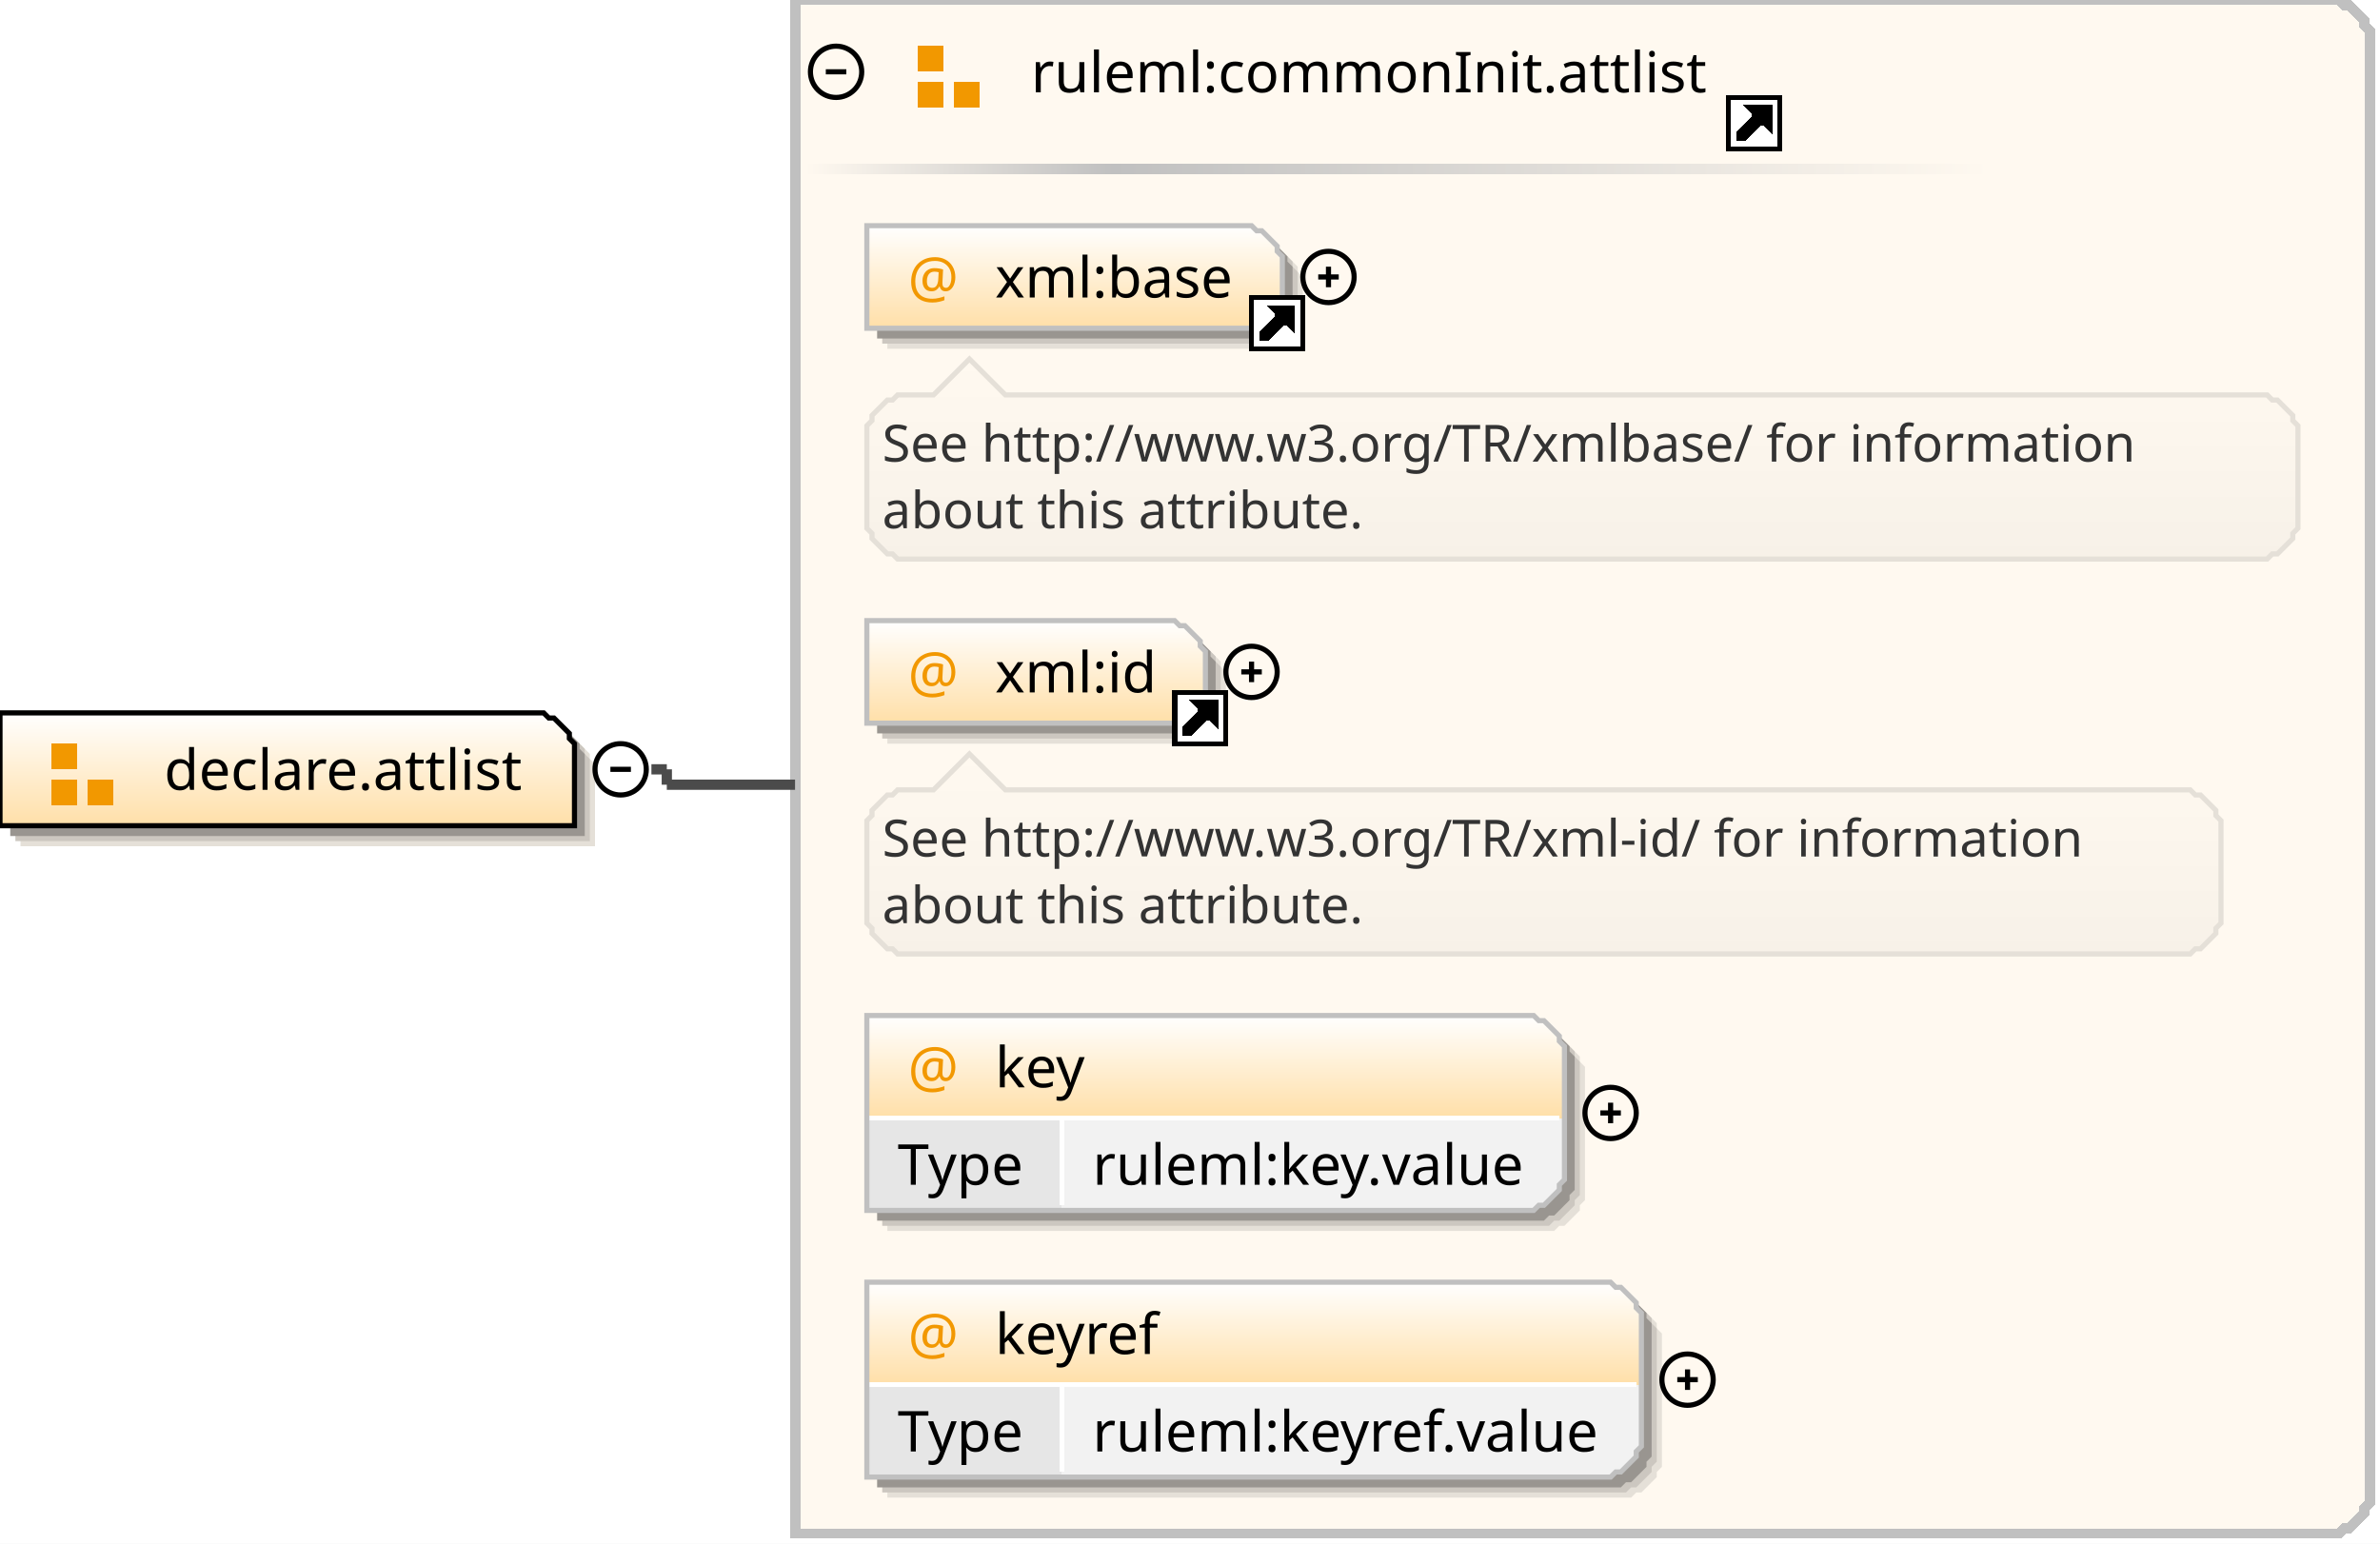
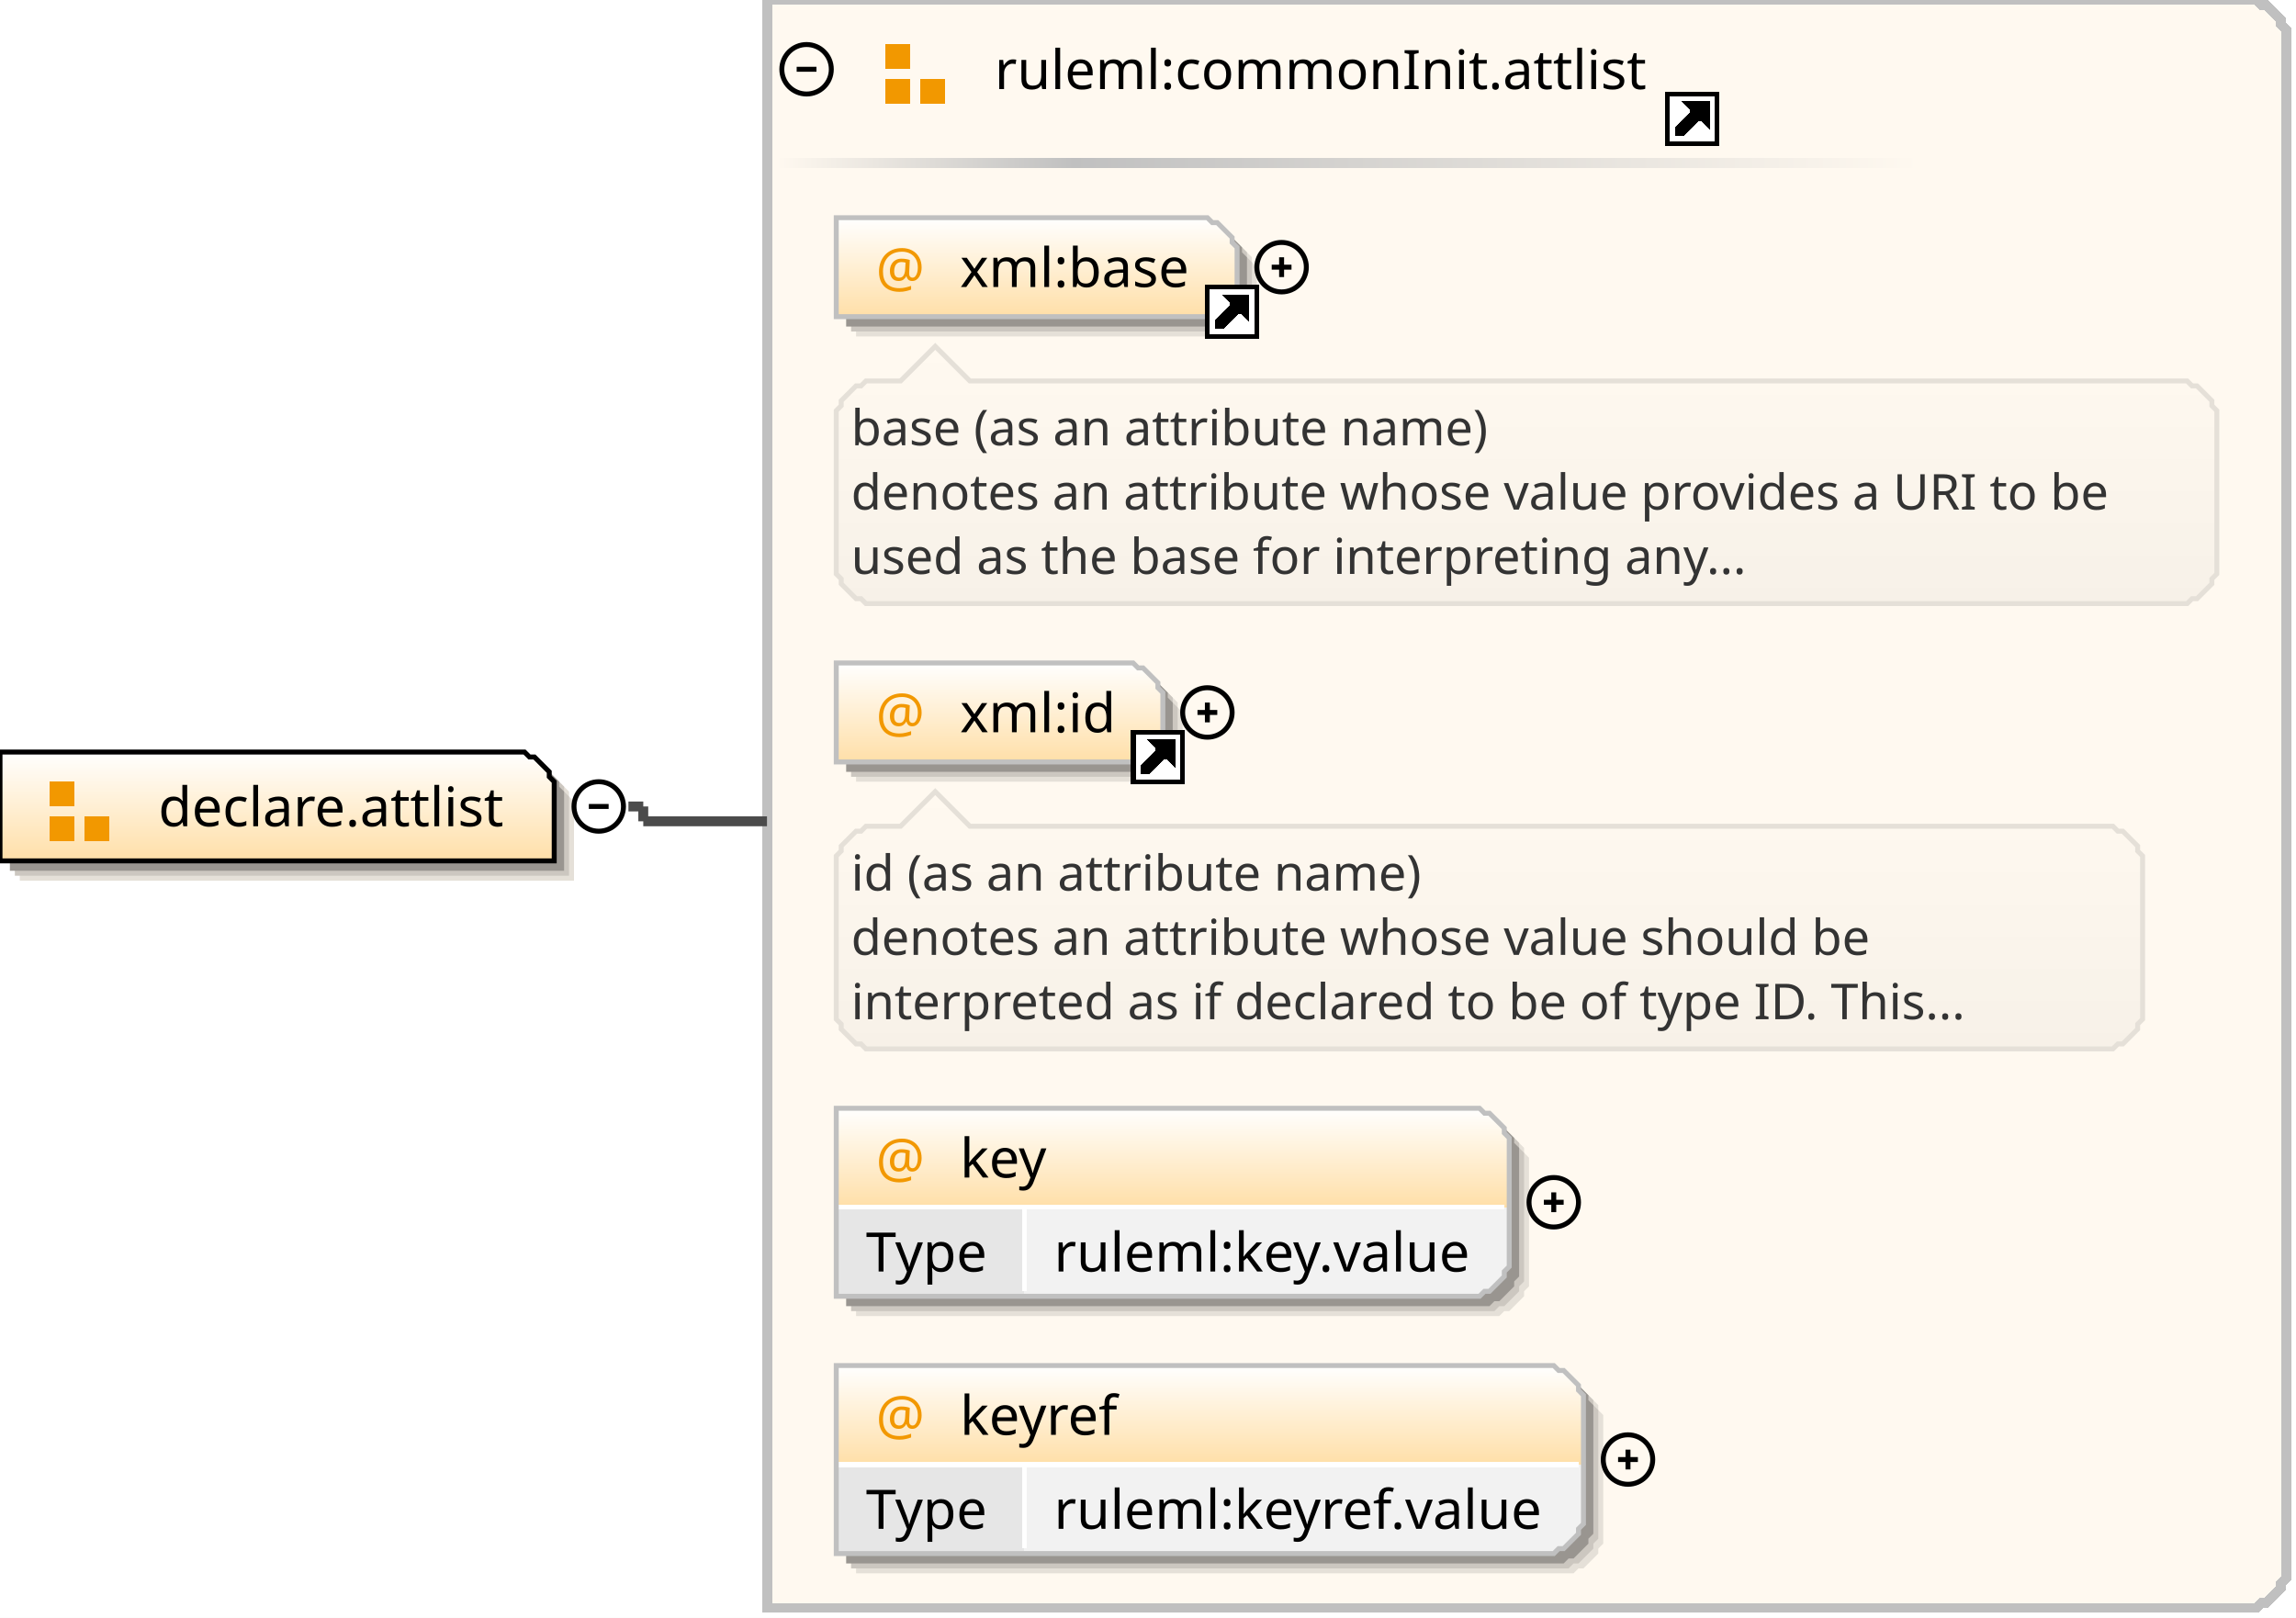
- <svg xmlns="http://www.w3.org/2000/svg" color-interpolation="auto" color-rendering="auto" fill="black" fill-opacity="1" font-family="'Dialog'" font-size="12" font-style="normal" font-weight="normal" height="301" image-rendering="auto" shape-rendering="auto" stroke="black" stroke-dasharray="none" stroke-dashoffset="0" stroke-linecap="square" stroke-linejoin="miter" stroke-miterlimit="10" stroke-opacity="1" stroke-width="1" text-rendering="auto" width="464">
+ <svg xmlns="http://www.w3.org/2000/svg" color-interpolation="auto" color-rendering="auto" fill="black" fill-opacity="1" font-family="'Dialog'" font-size="12" font-style="normal" font-weight="normal" height="327" image-rendering="auto" shape-rendering="auto" stroke="black" stroke-dasharray="none" stroke-dashoffset="0" stroke-linecap="square" stroke-linejoin="miter" stroke-miterlimit="10" stroke-opacity="1" stroke-width="1" text-rendering="auto" width="464">
  <defs id="genericDefs" />
  <g>
    <defs id="defs1">
-       <linearGradient gradientUnits="userSpaceOnUse" id="linearGradient1" spreadMethod="pad" x1="0" x2="0" y1="139" y2="161">
+       <linearGradient gradientUnits="userSpaceOnUse" id="linearGradient1" spreadMethod="pad" x1="0" x2="0" y1="152" y2="174">
        <stop offset="0%" stop-color="white" stop-opacity="1" />
        <stop offset="100%" stop-color="rgb(255,223,168)" stop-opacity="1" />
      </linearGradient>
      <linearGradient gradientUnits="userSpaceOnUse" id="linearGradient2" spreadMethod="pad" x1="217" x2="388" y1="32" y2="32">
        <stop offset="0%" stop-color="silver" stop-opacity="1" />
        <stop offset="100%" stop-color="rgb(255,249,240)" stop-opacity="1" />
      </linearGradient>
      <linearGradient gradientUnits="userSpaceOnUse" id="linearGradient3" spreadMethod="pad" x1="157" x2="217" y1="32" y2="32">
        <stop offset="0%" stop-color="rgb(255,249,240)" stop-opacity="1" />
        <stop offset="100%" stop-color="silver" stop-opacity="1" />
      </linearGradient>
      <linearGradient gradientUnits="userSpaceOnUse" id="linearGradient4" spreadMethod="pad" x1="169" x2="169" y1="44" y2="64">
        <stop offset="0%" stop-color="white" stop-opacity="1" />
        <stop offset="100%" stop-color="rgb(255,223,168)" stop-opacity="1" />
      </linearGradient>
-       <linearGradient gradientUnits="userSpaceOnUse" id="linearGradient5" spreadMethod="pad" x1="169" x2="169" y1="70" y2="109">
+       <linearGradient gradientUnits="userSpaceOnUse" id="linearGradient5" spreadMethod="pad" x1="169" x2="169" y1="70" y2="122">
        <stop offset="0%" stop-color="rgb(255,249,240)" stop-opacity="1" />
        <stop offset="100%" stop-color="rgb(247,241,232)" stop-opacity="1" />
      </linearGradient>
-       <linearGradient gradientUnits="userSpaceOnUse" id="linearGradient6" spreadMethod="pad" x1="169" x2="169" y1="121" y2="141">
+       <linearGradient gradientUnits="userSpaceOnUse" id="linearGradient6" spreadMethod="pad" x1="169" x2="169" y1="134" y2="154">
        <stop offset="0%" stop-color="white" stop-opacity="1" />
        <stop offset="100%" stop-color="rgb(255,223,168)" stop-opacity="1" />
      </linearGradient>
-       <linearGradient gradientUnits="userSpaceOnUse" id="linearGradient7" spreadMethod="pad" x1="169" x2="169" y1="147" y2="186">
+       <linearGradient gradientUnits="userSpaceOnUse" id="linearGradient7" spreadMethod="pad" x1="169" x2="169" y1="160" y2="212">
        <stop offset="0%" stop-color="rgb(255,249,240)" stop-opacity="1" />
        <stop offset="100%" stop-color="rgb(247,241,232)" stop-opacity="1" />
      </linearGradient>
-       <linearGradient gradientUnits="userSpaceOnUse" id="linearGradient8" spreadMethod="pad" x1="169" x2="169" y1="198" y2="218">
+       <linearGradient gradientUnits="userSpaceOnUse" id="linearGradient8" spreadMethod="pad" x1="169" x2="169" y1="224" y2="244">
        <stop offset="0%" stop-color="white" stop-opacity="1" />
        <stop offset="100%" stop-color="rgb(255,223,168)" stop-opacity="1" />
      </linearGradient>
-       <linearGradient gradientUnits="userSpaceOnUse" id="linearGradient9" spreadMethod="pad" x1="169" x2="169" y1="250" y2="270">
+       <linearGradient gradientUnits="userSpaceOnUse" id="linearGradient9" spreadMethod="pad" x1="169" x2="169" y1="276" y2="296">
        <stop offset="0%" stop-color="white" stop-opacity="1" />
        <stop offset="100%" stop-color="rgb(255,223,168)" stop-opacity="1" />
      </linearGradient>
      <clipPath clipPathUnits="userSpaceOnUse" id="clipPath1">
-         <path d="M0 0 L464 0 L464 301 L0 301 L0 0 Z" />
+         <path d="M0 0 L464 0 L464 327 L0 327 L0 0 Z" />
      </clipPath>
    </defs>
    <g fill="white" stroke="white" text-rendering="geometricPrecision">
-       <rect clip-path="url(#clipPath1)" height="301" stroke="none" width="464" x="0" y="0" />
+       <rect clip-path="url(#clipPath1)" height="327" stroke="none" width="464" x="0" y="0" />
    </g>
    <g fill="rgb(229,224,216)" font-family="sans-serif" font-size="11" stroke="rgb(229,224,216)" text-rendering="geometricPrecision">
-       <polygon clip-path="url(#clipPath1)" points=" 4 143 110 143 111 144 112 144 113 145 114 146 115 147 115 148 116 149 116 165 4 165" stroke="none" />
-       <polygon clip-path="url(#clipPath1)" fill="rgb(204,199,192)" points=" 3 142 109 142 110 143 111 143 112 144 113 145 114 146 114 147 115 148 115 164 3 164" stroke="none" />
-       <polygon clip-path="url(#clipPath1)" fill="rgb(153,149,144)" points=" 2 141 108 141 109 142 110 142 111 143 112 144 113 145 113 146 114 147 114 163 2 163" stroke="none" />
-       <polygon clip-path="url(#clipPath1)" fill="url(#linearGradient1)" points=" 0 139 106 139 107 140 108 140 109 141 110 142 111 143 111 144 112 145 112 161 0 161" shape-rendering="crispEdges" stroke="none" />
-       <polygon clip-path="url(#clipPath1)" fill="none" points=" 0 139 106 139 107 140 108 140 109 141 110 142 111 143 111 144 112 145 112 161 0 161" stroke="black" stroke-linecap="butt" />
+       <polygon clip-path="url(#clipPath1)" points=" 4 156 110 156 111 157 112 157 113 158 114 159 115 160 115 161 116 162 116 178 4 178" stroke="none" />
+       <polygon clip-path="url(#clipPath1)" fill="rgb(204,199,192)" points=" 3 155 109 155 110 156 111 156 112 157 113 158 114 159 114 160 115 161 115 177 3 177" stroke="none" />
+       <polygon clip-path="url(#clipPath1)" fill="rgb(153,149,144)" points=" 2 154 108 154 109 155 110 155 111 156 112 157 113 158 113 159 114 160 114 176 2 176" stroke="none" />
+       <polygon clip-path="url(#clipPath1)" fill="url(#linearGradient1)" points=" 0 152 106 152 107 153 108 153 109 154 110 155 111 156 111 157 112 158 112 174 0 174" shape-rendering="crispEdges" stroke="none" />
+       <polygon clip-path="url(#clipPath1)" fill="none" points=" 0 152 106 152 107 153 108 153 109 154 110 155 111 156 111 157 112 158 112 174 0 174" stroke="black" stroke-linecap="butt" />
    </g>
    <g fill="rgb(242,152,0)" font-family="sans-serif" font-size="11" shape-rendering="crispEdges" stroke="rgb(242,152,0)" stroke-linecap="butt" text-rendering="geometricPrecision">
-       <rect clip-path="url(#clipPath1)" height="5" stroke="none" width="5" x="10" y="145" />
-       <rect clip-path="url(#clipPath1)" height="5" stroke="none" width="5" x="10" y="152" />
-       <rect clip-path="url(#clipPath1)" height="5" stroke="none" width="5" x="17" y="152" />
-       <text clip-path="url(#clipPath1)" fill="black" stroke="none" x="32" xml:space="preserve" y="154">declare.attlist</text>
-       <circle clip-path="url(#clipPath1)" cx="121" cy="150" fill="none" r="5" shape-rendering="auto" stroke="black" />
-       <line clip-path="url(#clipPath1)" fill="none" shape-rendering="auto" stroke="black" x1="119" x2="123" y1="150" y2="150" />
-       <polygon clip-path="url(#clipPath1)" fill="rgb(255,249,240)" points=" 155 0 456 0 457 1 458 1 459 2 460 3 461 4 461 5 462 6 462 293 461 294 461 295 460 296 459 297 458 298 457 298 456 299 155 299" stroke="none" stroke-width="2" />
-       <polygon clip-path="url(#clipPath1)" fill="none" points=" 155 0 456 0 457 1 458 1 459 2 460 3 461 4 461 5 462 6 462 293 461 294 461 295 460 296 459 297 458 298 457 298 456 299 155 299" stroke="silver" stroke-width="2" />
+       <rect clip-path="url(#clipPath1)" height="5" stroke="none" width="5" x="10" y="158" />
+       <rect clip-path="url(#clipPath1)" height="5" stroke="none" width="5" x="10" y="165" />
+       <rect clip-path="url(#clipPath1)" height="5" stroke="none" width="5" x="17" y="165" />
+       <text clip-path="url(#clipPath1)" fill="black" stroke="none" x="32" xml:space="preserve" y="167">declare.attlist</text>
+       <circle clip-path="url(#clipPath1)" cx="121" cy="163" fill="none" r="5" shape-rendering="auto" stroke="black" />
+       <line clip-path="url(#clipPath1)" fill="none" shape-rendering="auto" stroke="black" x1="119" x2="123" y1="163" y2="163" />
+       <polygon clip-path="url(#clipPath1)" fill="rgb(255,249,240)" points=" 155 0 456 0 457 1 458 1 459 2 460 3 461 4 461 5 462 6 462 319 461 320 461 321 460 322 459 323 458 324 457 324 456 325 155 325" stroke="none" stroke-width="2" />
+       <polygon clip-path="url(#clipPath1)" fill="none" points=" 155 0 456 0 457 1 458 1 459 2 460 3 461 4 461 5 462 6 462 319 461 320 461 321 460 322 459 323 458 324 457 324 456 325 155 325" stroke="silver" stroke-width="2" />
      <rect clip-path="url(#clipPath1)" fill="url(#linearGradient2)" height="2" stroke="none" stroke-width="2" width="171" x="217" y="32" />
      <rect clip-path="url(#clipPath1)" fill="url(#linearGradient3)" height="2" stroke="none" stroke-width="2" width="60" x="157" y="32" />
      <rect clip-path="url(#clipPath1)" height="5" stroke="none" width="5" x="179" y="9" />
      <rect clip-path="url(#clipPath1)" height="5" stroke="none" width="5" x="179" y="16" />
      <rect clip-path="url(#clipPath1)" height="5" stroke="none" width="5" x="186" y="16" />
      <text clip-path="url(#clipPath1)" fill="black" stroke="none" x="201" xml:space="preserve" y="18">ruleml:commonInit.attlist</text>
      <rect clip-path="url(#clipPath1)" fill="white" height="10" stroke="none" width="10" x="337" y="19" />
      <polygon clip-path="url(#clipPath1)" fill="none" points=" 339 27 339 26 342 23 342 22 341 21 345 21 345 25 344 24 343 24 340 27" stroke="black" />
      <polygon clip-path="url(#clipPath1)" fill="black" points=" 339 27 339 26 342 23 342 22 341 21 345 21 345 25 344 24 343 24 340 27" stroke="none" />
      <rect clip-path="url(#clipPath1)" fill="none" height="10" stroke="black" width="10" x="337" y="19" />
      <circle clip-path="url(#clipPath1)" cx="163" cy="14" fill="none" r="5" shape-rendering="auto" stroke="black" />
      <line clip-path="url(#clipPath1)" fill="none" shape-rendering="auto" stroke="black" x1="161" x2="165" y1="14" y2="14" />
      <polygon clip-path="url(#clipPath1)" fill="rgb(229,224,216)" points=" 173 48 248 48 249 49 250 49 251 50 252 51 253 52 253 53 254 54 254 62 253 63 253 64 252 65 251 66 250 67 249 67 248 68 173 68" shape-rendering="auto" stroke="none" />
      <polygon clip-path="url(#clipPath1)" fill="rgb(204,199,192)" points=" 172 47 247 47 248 48 249 48 250 49 251 50 252 51 252 52 253 53 253 61 252 62 252 63 251 64 250 65 249 66 248 66 247 67 172 67" shape-rendering="auto" stroke="none" />
      <polygon clip-path="url(#clipPath1)" fill="rgb(153,149,144)" points=" 171 46 246 46 247 47 248 47 249 48 250 49 251 50 251 51 252 52 252 60 251 61 251 62 250 63 249 64 248 65 247 65 246 66 171 66" shape-rendering="auto" stroke="none" />
      <polygon clip-path="url(#clipPath1)" fill="url(#linearGradient4)" points=" 169 44 244 44 245 45 246 45 247 46 248 47 249 48 249 49 250 50 250 58 249 59 249 60 248 61 247 62 246 63 245 63 244 64 169 64" stroke="none" />
      <polygon clip-path="url(#clipPath1)" fill="none" points=" 169 44 244 44 245 45 246 45 247 46 248 47 249 48 249 49 250 50 250 58 249 59 249 60 248 61 247 62 246 63 245 63 244 64 169 64" shape-rendering="auto" stroke="silver" />
      <text clip-path="url(#clipPath1)" stroke="none" x="177" xml:space="preserve" y="58">@</text>
      <text clip-path="url(#clipPath1)" fill="black" stroke="none" x="194" xml:space="preserve" y="58">xml:base</text>
      <rect clip-path="url(#clipPath1)" fill="white" height="10" stroke="none" width="10" x="244" y="58" />
      <polygon clip-path="url(#clipPath1)" fill="none" points=" 246 66 246 65 249 62 249 61 248 60 252 60 252 64 251 63 250 63 247 66" stroke="black" />
      <polygon clip-path="url(#clipPath1)" fill="black" points=" 246 66 246 65 249 62 249 61 248 60 252 60 252 64 251 63 250 63 247 66" stroke="none" />
      <rect clip-path="url(#clipPath1)" fill="none" height="10" stroke="black" width="10" x="244" y="58" />
      <circle clip-path="url(#clipPath1)" cx="259" cy="54" fill="none" r="5" shape-rendering="auto" stroke="black" />
      <line clip-path="url(#clipPath1)" fill="none" shape-rendering="auto" stroke="black" x1="257" x2="261" y1="54" y2="54" />
      <line clip-path="url(#clipPath1)" fill="none" shape-rendering="auto" stroke="black" x1="259" x2="259" y1="52" y2="56" />
-       <polygon clip-path="url(#clipPath1)" fill="url(#linearGradient5)" points=" 169 83 170 82 170 81 171 80 172 79 173 78 174 78 175 77 182 77 189 70 196 77 442 77 443 78 444 78 445 79 446 80 447 81 447 82 448 83 448 103 447 104 447 105 446 106 445 107 444 108 443 108 442 109 175 109 174 108 173 108 172 107 171 106 170 105 170 104 169 103" stroke="none" />
-       <polygon clip-path="url(#clipPath1)" fill="none" points=" 169 83 170 82 170 81 171 80 172 79 173 78 174 78 175 77 182 77 189 70 196 77 442 77 443 78 444 78 445 79 446 80 447 81 447 82 448 83 448 103 447 104 447 105 446 106 445 107 444 108 443 108 442 109 175 109 174 108 173 108 172 107 171 106 170 105 170 104 169 103" shape-rendering="auto" stroke="rgb(229,224,216)" />
-       <text clip-path="url(#clipPath1)" fill="rgb(51,51,51)" font-size="10" stroke="none" x="172" xml:space="preserve" y="90">See http://www.w3.org/TR/xmlbase/ for information </text>
-       <text clip-path="url(#clipPath1)" fill="rgb(51,51,51)" font-size="10" stroke="none" x="172" xml:space="preserve" y="103">about this attribute.</text>
-       <polygon clip-path="url(#clipPath1)" fill="rgb(229,224,216)" points=" 173 125 233 125 234 126 235 126 236 127 237 128 238 129 238 130 239 131 239 139 238 140 238 141 237 142 236 143 235 144 234 144 233 145 173 145" shape-rendering="auto" stroke="none" />
-       <polygon clip-path="url(#clipPath1)" fill="rgb(204,199,192)" points=" 172 124 232 124 233 125 234 125 235 126 236 127 237 128 237 129 238 130 238 138 237 139 237 140 236 141 235 142 234 143 233 143 232 144 172 144" shape-rendering="auto" stroke="none" />
-       <polygon clip-path="url(#clipPath1)" fill="rgb(153,149,144)" points=" 171 123 231 123 232 124 233 124 234 125 235 126 236 127 236 128 237 129 237 137 236 138 236 139 235 140 234 141 233 142 232 142 231 143 171 143" shape-rendering="auto" stroke="none" />
-       <polygon clip-path="url(#clipPath1)" fill="url(#linearGradient6)" points=" 169 121 229 121 230 122 231 122 232 123 233 124 234 125 234 126 235 127 235 135 234 136 234 137 233 138 232 139 231 140 230 140 229 141 169 141" stroke="none" />
-       <polygon clip-path="url(#clipPath1)" fill="none" points=" 169 121 229 121 230 122 231 122 232 123 233 124 234 125 234 126 235 127 235 135 234 136 234 137 233 138 232 139 231 140 230 140 229 141 169 141" shape-rendering="auto" stroke="silver" />
-       <text clip-path="url(#clipPath1)" stroke="none" x="177" xml:space="preserve" y="135">@</text>
-       <text clip-path="url(#clipPath1)" fill="black" stroke="none" x="194" xml:space="preserve" y="135">xml:id</text>
-       <rect clip-path="url(#clipPath1)" fill="white" height="10" stroke="none" width="10" x="229" y="135" />
-       <polygon clip-path="url(#clipPath1)" fill="none" points=" 231 143 231 142 234 139 234 138 233 137 237 137 237 141 236 140 235 140 232 143" stroke="black" />
-       <polygon clip-path="url(#clipPath1)" fill="black" points=" 231 143 231 142 234 139 234 138 233 137 237 137 237 141 236 140 235 140 232 143" stroke="none" />
-       <rect clip-path="url(#clipPath1)" fill="none" height="10" stroke="black" width="10" x="229" y="135" />
-       <circle clip-path="url(#clipPath1)" cx="244" cy="131" fill="none" r="5" shape-rendering="auto" stroke="black" />
-       <line clip-path="url(#clipPath1)" fill="none" shape-rendering="auto" stroke="black" x1="242" x2="246" y1="131" y2="131" />
-       <line clip-path="url(#clipPath1)" fill="none" shape-rendering="auto" stroke="black" x1="244" x2="244" y1="129" y2="133" />
-       <polygon clip-path="url(#clipPath1)" fill="url(#linearGradient7)" points=" 169 160 170 159 170 158 171 157 172 156 173 155 174 155 175 154 182 154 189 147 196 154 427 154 428 155 429 155 430 156 431 157 432 158 432 159 433 160 433 180 432 181 432 182 431 183 430 184 429 185 428 185 427 186 175 186 174 185 173 185 172 184 171 183 170 182 170 181 169 180" stroke="none" />
-       <polygon clip-path="url(#clipPath1)" fill="none" points=" 169 160 170 159 170 158 171 157 172 156 173 155 174 155 175 154 182 154 189 147 196 154 427 154 428 155 429 155 430 156 431 157 432 158 432 159 433 160 433 180 432 181 432 182 431 183 430 184 429 185 428 185 427 186 175 186 174 185 173 185 172 184 171 183 170 182 170 181 169 180" shape-rendering="auto" stroke="rgb(229,224,216)" />
-       <text clip-path="url(#clipPath1)" fill="rgb(51,51,51)" font-size="10" stroke="none" x="172" xml:space="preserve" y="167">See http://www.w3.org/TR/xml-id/ for information </text>
-       <text clip-path="url(#clipPath1)" fill="rgb(51,51,51)" font-size="10" stroke="none" x="172" xml:space="preserve" y="180">about this attribute.</text>
-       <polygon clip-path="url(#clipPath1)" fill="rgb(229,224,216)" points=" 173 202 303 202 304 203 305 203 306 204 307 205 308 206 308 207 309 208 309 234 308 235 308 236 307 237 306 238 305 239 304 239 303 240 173 240" shape-rendering="auto" stroke="none" />
-       <polygon clip-path="url(#clipPath1)" fill="rgb(204,199,192)" points=" 172 201 302 201 303 202 304 202 305 203 306 204 307 205 307 206 308 207 308 233 307 234 307 235 306 236 305 237 304 238 303 238 302 239 172 239" shape-rendering="auto" stroke="none" />
-       <polygon clip-path="url(#clipPath1)" fill="rgb(153,149,144)" points=" 171 200 301 200 302 201 303 201 304 202 305 203 306 204 306 205 307 206 307 232 306 233 306 234 305 235 304 236 303 237 302 237 301 238 171 238" shape-rendering="auto" stroke="none" />
-       <polygon clip-path="url(#clipPath1)" fill="url(#linearGradient8)" points=" 169 198 299 198 300 199 301 199 302 200 303 201 304 202 304 203 305 204 305 218 304 218 304 218 303 218 302 218 301 218 300 218 299 218 169 218" stroke="none" />
-       <polygon clip-path="url(#clipPath1)" fill="rgb(230,230,230)" points=" 169 218 207 218 207 218 207 218 207 218 207 218 207 218 207 218 207 218 207 230 207 231 207 232 207 233 207 234 207 235 207 235 207 236 169 236" stroke="none" />
-       <polygon clip-path="url(#clipPath1)" fill="rgb(242,242,242)" points=" 207 218 299 218 300 218 301 218 302 218 303 218 304 218 304 218 305 218 305 230 304 231 304 232 303 233 302 234 301 235 300 235 299 236 207 236" stroke="none" />
-       <line clip-path="url(#clipPath1)" fill="none" stroke="white" x1="169" x2="304" y1="218" y2="218" />
-       <text clip-path="url(#clipPath1)" fill="black" stroke="none" x="175" xml:space="preserve" y="231">Type</text>
-       <text clip-path="url(#clipPath1)" fill="black" stroke="none" x="213" xml:space="preserve" y="231">ruleml:key.value</text>
-       <line clip-path="url(#clipPath1)" fill="none" stroke="white" x1="207" x2="207" y1="218" y2="235" />
-       <polygon clip-path="url(#clipPath1)" fill="none" points=" 169 198 299 198 300 199 301 199 302 200 303 201 304 202 304 203 305 204 305 230 304 231 304 232 303 233 302 234 301 235 300 235 299 236 169 236" shape-rendering="auto" stroke="silver" />
-       <text clip-path="url(#clipPath1)" stroke="none" x="177" xml:space="preserve" y="212">@</text>
-       <text clip-path="url(#clipPath1)" fill="black" stroke="none" x="194" xml:space="preserve" y="212">key</text>
-       <circle clip-path="url(#clipPath1)" cx="314" cy="217" fill="none" r="5" shape-rendering="auto" stroke="black" />
-       <line clip-path="url(#clipPath1)" fill="none" shape-rendering="auto" stroke="black" x1="312" x2="316" y1="217" y2="217" />
-       <line clip-path="url(#clipPath1)" fill="none" shape-rendering="auto" stroke="black" x1="314" x2="314" y1="215" y2="219" />
-       <polygon clip-path="url(#clipPath1)" fill="rgb(229,224,216)" points=" 173 254 318 254 319 255 320 255 321 256 322 257 323 258 323 259 324 260 324 286 323 287 323 288 322 289 321 290 320 291 319 291 318 292 173 292" shape-rendering="auto" stroke="none" />
-       <polygon clip-path="url(#clipPath1)" fill="rgb(204,199,192)" points=" 172 253 317 253 318 254 319 254 320 255 321 256 322 257 322 258 323 259 323 285 322 286 322 287 321 288 320 289 319 290 318 290 317 291 172 291" shape-rendering="auto" stroke="none" />
-       <polygon clip-path="url(#clipPath1)" fill="rgb(153,149,144)" points=" 171 252 316 252 317 253 318 253 319 254 320 255 321 256 321 257 322 258 322 284 321 285 321 286 320 287 319 288 318 289 317 289 316 290 171 290" shape-rendering="auto" stroke="none" />
-       <polygon clip-path="url(#clipPath1)" fill="url(#linearGradient9)" points=" 169 250 314 250 315 251 316 251 317 252 318 253 319 254 319 255 320 256 320 270 319 270 319 270 318 270 317 270 316 270 315 270 314 270 169 270" stroke="none" />
-       <polygon clip-path="url(#clipPath1)" fill="rgb(230,230,230)" points=" 169 270 207 270 207 270 207 270 207 270 207 270 207 270 207 270 207 270 207 282 207 283 207 284 207 285 207 286 207 287 207 287 207 288 169 288" stroke="none" />
-       <polygon clip-path="url(#clipPath1)" fill="rgb(242,242,242)" points=" 207 270 314 270 315 270 316 270 317 270 318 270 319 270 319 270 320 270 320 282 319 283 319 284 318 285 317 286 316 287 315 287 314 288 207 288" stroke="none" />
-       <line clip-path="url(#clipPath1)" fill="none" stroke="white" x1="169" x2="319" y1="270" y2="270" />
-       <text clip-path="url(#clipPath1)" fill="black" stroke="none" x="175" xml:space="preserve" y="283">Type</text>
-       <text clip-path="url(#clipPath1)" fill="black" stroke="none" x="213" xml:space="preserve" y="283">ruleml:keyref.value</text>
-       <line clip-path="url(#clipPath1)" fill="none" stroke="white" x1="207" x2="207" y1="270" y2="287" />
-       <polygon clip-path="url(#clipPath1)" fill="none" points=" 169 250 314 250 315 251 316 251 317 252 318 253 319 254 319 255 320 256 320 282 319 283 319 284 318 285 317 286 316 287 315 287 314 288 169 288" shape-rendering="auto" stroke="silver" />
-       <text clip-path="url(#clipPath1)" stroke="none" x="177" xml:space="preserve" y="264">@</text>
-       <text clip-path="url(#clipPath1)" fill="black" stroke="none" x="194" xml:space="preserve" y="264">keyref</text>
-       <circle clip-path="url(#clipPath1)" cx="329" cy="269" fill="none" r="5" shape-rendering="auto" stroke="black" />
-       <line clip-path="url(#clipPath1)" fill="none" shape-rendering="auto" stroke="black" x1="327" x2="331" y1="269" y2="269" />
-       <line clip-path="url(#clipPath1)" fill="none" shape-rendering="auto" stroke="black" x1="329" x2="329" y1="267" y2="271" />
+       <polygon clip-path="url(#clipPath1)" fill="url(#linearGradient5)" points=" 169 83 170 82 170 81 171 80 172 79 173 78 174 78 175 77 182 77 189 70 196 77 442 77 443 78 444 78 445 79 446 80 447 81 447 82 448 83 448 116 447 117 447 118 446 119 445 120 444 121 443 121 442 122 175 122 174 121 173 121 172 120 171 119 170 118 170 117 169 116" stroke="none" />
+       <polygon clip-path="url(#clipPath1)" fill="none" points=" 169 83 170 82 170 81 171 80 172 79 173 78 174 78 175 77 182 77 189 70 196 77 442 77 443 78 444 78 445 79 446 80 447 81 447 82 448 83 448 116 447 117 447 118 446 119 445 120 444 121 443 121 442 122 175 122 174 121 173 121 172 120 171 119 170 118 170 117 169 116" shape-rendering="auto" stroke="rgb(229,224,216)" />
+       <text clip-path="url(#clipPath1)" fill="rgb(51,51,51)" font-size="10" stroke="none" x="172" xml:space="preserve" y="90">base (as an attribute name)</text>
+       <text clip-path="url(#clipPath1)" fill="rgb(51,51,51)" font-size="10" stroke="none" x="172" xml:space="preserve" y="103">denotes an attribute whose value provides a URI to be </text>
+       <text clip-path="url(#clipPath1)" fill="rgb(51,51,51)" font-size="10" stroke="none" x="172" xml:space="preserve" y="116">used as the base for interpreting any...</text>
+       <polygon clip-path="url(#clipPath1)" fill="rgb(229,224,216)" points=" 173 138 233 138 234 139 235 139 236 140 237 141 238 142 238 143 239 144 239 152 238 153 238 154 237 155 236 156 235 157 234 157 233 158 173 158" shape-rendering="auto" stroke="none" />
+       <polygon clip-path="url(#clipPath1)" fill="rgb(204,199,192)" points=" 172 137 232 137 233 138 234 138 235 139 236 140 237 141 237 142 238 143 238 151 237 152 237 153 236 154 235 155 234 156 233 156 232 157 172 157" shape-rendering="auto" stroke="none" />
+       <polygon clip-path="url(#clipPath1)" fill="rgb(153,149,144)" points=" 171 136 231 136 232 137 233 137 234 138 235 139 236 140 236 141 237 142 237 150 236 151 236 152 235 153 234 154 233 155 232 155 231 156 171 156" shape-rendering="auto" stroke="none" />
+       <polygon clip-path="url(#clipPath1)" fill="url(#linearGradient6)" points=" 169 134 229 134 230 135 231 135 232 136 233 137 234 138 234 139 235 140 235 148 234 149 234 150 233 151 232 152 231 153 230 153 229 154 169 154" stroke="none" />
+       <polygon clip-path="url(#clipPath1)" fill="none" points=" 169 134 229 134 230 135 231 135 232 136 233 137 234 138 234 139 235 140 235 148 234 149 234 150 233 151 232 152 231 153 230 153 229 154 169 154" shape-rendering="auto" stroke="silver" />
+       <text clip-path="url(#clipPath1)" stroke="none" x="177" xml:space="preserve" y="148">@</text>
+       <text clip-path="url(#clipPath1)" fill="black" stroke="none" x="194" xml:space="preserve" y="148">xml:id</text>
+       <rect clip-path="url(#clipPath1)" fill="white" height="10" stroke="none" width="10" x="229" y="148" />
+       <polygon clip-path="url(#clipPath1)" fill="none" points=" 231 156 231 155 234 152 234 151 233 150 237 150 237 154 236 153 235 153 232 156" stroke="black" />
+       <polygon clip-path="url(#clipPath1)" fill="black" points=" 231 156 231 155 234 152 234 151 233 150 237 150 237 154 236 153 235 153 232 156" stroke="none" />
+       <rect clip-path="url(#clipPath1)" fill="none" height="10" stroke="black" width="10" x="229" y="148" />
+       <circle clip-path="url(#clipPath1)" cx="244" cy="144" fill="none" r="5" shape-rendering="auto" stroke="black" />
+       <line clip-path="url(#clipPath1)" fill="none" shape-rendering="auto" stroke="black" x1="242" x2="246" y1="144" y2="144" />
+       <line clip-path="url(#clipPath1)" fill="none" shape-rendering="auto" stroke="black" x1="244" x2="244" y1="142" y2="146" />
+       <polygon clip-path="url(#clipPath1)" fill="url(#linearGradient7)" points=" 169 173 170 172 170 171 171 170 172 169 173 168 174 168 175 167 182 167 189 160 196 167 427 167 428 168 429 168 430 169 431 170 432 171 432 172 433 173 433 206 432 207 432 208 431 209 430 210 429 211 428 211 427 212 175 212 174 211 173 211 172 210 171 209 170 208 170 207 169 206" stroke="none" />
+       <polygon clip-path="url(#clipPath1)" fill="none" points=" 169 173 170 172 170 171 171 170 172 169 173 168 174 168 175 167 182 167 189 160 196 167 427 167 428 168 429 168 430 169 431 170 432 171 432 172 433 173 433 206 432 207 432 208 431 209 430 210 429 211 428 211 427 212 175 212 174 211 173 211 172 210 171 209 170 208 170 207 169 206" shape-rendering="auto" stroke="rgb(229,224,216)" />
+       <text clip-path="url(#clipPath1)" fill="rgb(51,51,51)" font-size="10" stroke="none" x="172" xml:space="preserve" y="180">id (as an attribute name)</text>
+       <text clip-path="url(#clipPath1)" fill="rgb(51,51,51)" font-size="10" stroke="none" x="172" xml:space="preserve" y="193">denotes an attribute whose value should be </text>
+       <text clip-path="url(#clipPath1)" fill="rgb(51,51,51)" font-size="10" stroke="none" x="172" xml:space="preserve" y="206">interpreted as if declared to be of type ID. This...</text>
+       <polygon clip-path="url(#clipPath1)" fill="rgb(229,224,216)" points=" 173 228 303 228 304 229 305 229 306 230 307 231 308 232 308 233 309 234 309 260 308 261 308 262 307 263 306 264 305 265 304 265 303 266 173 266" shape-rendering="auto" stroke="none" />
+       <polygon clip-path="url(#clipPath1)" fill="rgb(204,199,192)" points=" 172 227 302 227 303 228 304 228 305 229 306 230 307 231 307 232 308 233 308 259 307 260 307 261 306 262 305 263 304 264 303 264 302 265 172 265" shape-rendering="auto" stroke="none" />
+       <polygon clip-path="url(#clipPath1)" fill="rgb(153,149,144)" points=" 171 226 301 226 302 227 303 227 304 228 305 229 306 230 306 231 307 232 307 258 306 259 306 260 305 261 304 262 303 263 302 263 301 264 171 264" shape-rendering="auto" stroke="none" />
+       <polygon clip-path="url(#clipPath1)" fill="url(#linearGradient8)" points=" 169 224 299 224 300 225 301 225 302 226 303 227 304 228 304 229 305 230 305 244 304 244 304 244 303 244 302 244 301 244 300 244 299 244 169 244" stroke="none" />
+       <polygon clip-path="url(#clipPath1)" fill="rgb(230,230,230)" points=" 169 244 207 244 207 244 207 244 207 244 207 244 207 244 207 244 207 244 207 256 207 257 207 258 207 259 207 260 207 261 207 261 207 262 169 262" stroke="none" />
+       <polygon clip-path="url(#clipPath1)" fill="rgb(242,242,242)" points=" 207 244 299 244 300 244 301 244 302 244 303 244 304 244 304 244 305 244 305 256 304 257 304 258 303 259 302 260 301 261 300 261 299 262 207 262" stroke="none" />
+       <line clip-path="url(#clipPath1)" fill="none" stroke="white" x1="169" x2="304" y1="244" y2="244" />
+       <text clip-path="url(#clipPath1)" fill="black" stroke="none" x="175" xml:space="preserve" y="257">Type</text>
+       <text clip-path="url(#clipPath1)" fill="black" stroke="none" x="213" xml:space="preserve" y="257">ruleml:key.value</text>
+       <line clip-path="url(#clipPath1)" fill="none" stroke="white" x1="207" x2="207" y1="244" y2="261" />
+       <polygon clip-path="url(#clipPath1)" fill="none" points=" 169 224 299 224 300 225 301 225 302 226 303 227 304 228 304 229 305 230 305 256 304 257 304 258 303 259 302 260 301 261 300 261 299 262 169 262" shape-rendering="auto" stroke="silver" />
+       <text clip-path="url(#clipPath1)" stroke="none" x="177" xml:space="preserve" y="238">@</text>
+       <text clip-path="url(#clipPath1)" fill="black" stroke="none" x="194" xml:space="preserve" y="238">key</text>
+       <circle clip-path="url(#clipPath1)" cx="314" cy="243" fill="none" r="5" shape-rendering="auto" stroke="black" />
+       <line clip-path="url(#clipPath1)" fill="none" shape-rendering="auto" stroke="black" x1="312" x2="316" y1="243" y2="243" />
+       <line clip-path="url(#clipPath1)" fill="none" shape-rendering="auto" stroke="black" x1="314" x2="314" y1="241" y2="245" />
+       <polygon clip-path="url(#clipPath1)" fill="rgb(229,224,216)" points=" 173 280 318 280 319 281 320 281 321 282 322 283 323 284 323 285 324 286 324 312 323 313 323 314 322 315 321 316 320 317 319 317 318 318 173 318" shape-rendering="auto" stroke="none" />
+       <polygon clip-path="url(#clipPath1)" fill="rgb(204,199,192)" points=" 172 279 317 279 318 280 319 280 320 281 321 282 322 283 322 284 323 285 323 311 322 312 322 313 321 314 320 315 319 316 318 316 317 317 172 317" shape-rendering="auto" stroke="none" />
+       <polygon clip-path="url(#clipPath1)" fill="rgb(153,149,144)" points=" 171 278 316 278 317 279 318 279 319 280 320 281 321 282 321 283 322 284 322 310 321 311 321 312 320 313 319 314 318 315 317 315 316 316 171 316" shape-rendering="auto" stroke="none" />
+       <polygon clip-path="url(#clipPath1)" fill="url(#linearGradient9)" points=" 169 276 314 276 315 277 316 277 317 278 318 279 319 280 319 281 320 282 320 296 319 296 319 296 318 296 317 296 316 296 315 296 314 296 169 296" stroke="none" />
+       <polygon clip-path="url(#clipPath1)" fill="rgb(230,230,230)" points=" 169 296 207 296 207 296 207 296 207 296 207 296 207 296 207 296 207 296 207 308 207 309 207 310 207 311 207 312 207 313 207 313 207 314 169 314" stroke="none" />
+       <polygon clip-path="url(#clipPath1)" fill="rgb(242,242,242)" points=" 207 296 314 296 315 296 316 296 317 296 318 296 319 296 319 296 320 296 320 308 319 309 319 310 318 311 317 312 316 313 315 313 314 314 207 314" stroke="none" />
+       <line clip-path="url(#clipPath1)" fill="none" stroke="white" x1="169" x2="319" y1="296" y2="296" />
+       <text clip-path="url(#clipPath1)" fill="black" stroke="none" x="175" xml:space="preserve" y="309">Type</text>
+       <text clip-path="url(#clipPath1)" fill="black" stroke="none" x="213" xml:space="preserve" y="309">ruleml:keyref.value</text>
+       <line clip-path="url(#clipPath1)" fill="none" stroke="white" x1="207" x2="207" y1="296" y2="313" />
+       <polygon clip-path="url(#clipPath1)" fill="none" points=" 169 276 314 276 315 277 316 277 317 278 318 279 319 280 319 281 320 282 320 308 319 309 319 310 318 311 317 312 316 313 315 313 314 314 169 314" shape-rendering="auto" stroke="silver" />
+       <text clip-path="url(#clipPath1)" stroke="none" x="177" xml:space="preserve" y="290">@</text>
+       <text clip-path="url(#clipPath1)" fill="black" stroke="none" x="194" xml:space="preserve" y="290">keyref</text>
+       <circle clip-path="url(#clipPath1)" cx="329" cy="295" fill="none" r="5" shape-rendering="auto" stroke="black" />
+       <line clip-path="url(#clipPath1)" fill="none" shape-rendering="auto" stroke="black" x1="327" x2="331" y1="295" y2="295" />
+       <line clip-path="url(#clipPath1)" fill="none" shape-rendering="auto" stroke="black" x1="329" x2="329" y1="293" y2="297" />
    </g>
    <g fill="rgb(75,75,75)" font-family="sans-serif" font-size="11" stroke="rgb(75,75,75)" stroke-linecap="butt" stroke-width="2" text-rendering="geometricPrecision">
-       <line clip-path="url(#clipPath1)" fill="none" x1="127" x2="130" y1="150" y2="150" />
-       <line clip-path="url(#clipPath1)" fill="none" x1="130" x2="130" y1="150" y2="153" />
-       <line clip-path="url(#clipPath1)" fill="none" x1="130" x2="155" y1="153" y2="153" />
+       <line clip-path="url(#clipPath1)" fill="none" x1="127" x2="130" y1="163" y2="163" />
+       <line clip-path="url(#clipPath1)" fill="none" x1="130" x2="130" y1="163" y2="166" />
+       <line clip-path="url(#clipPath1)" fill="none" x1="130" x2="155" y1="166" y2="166" />
    </g>
  </g>
</svg>
